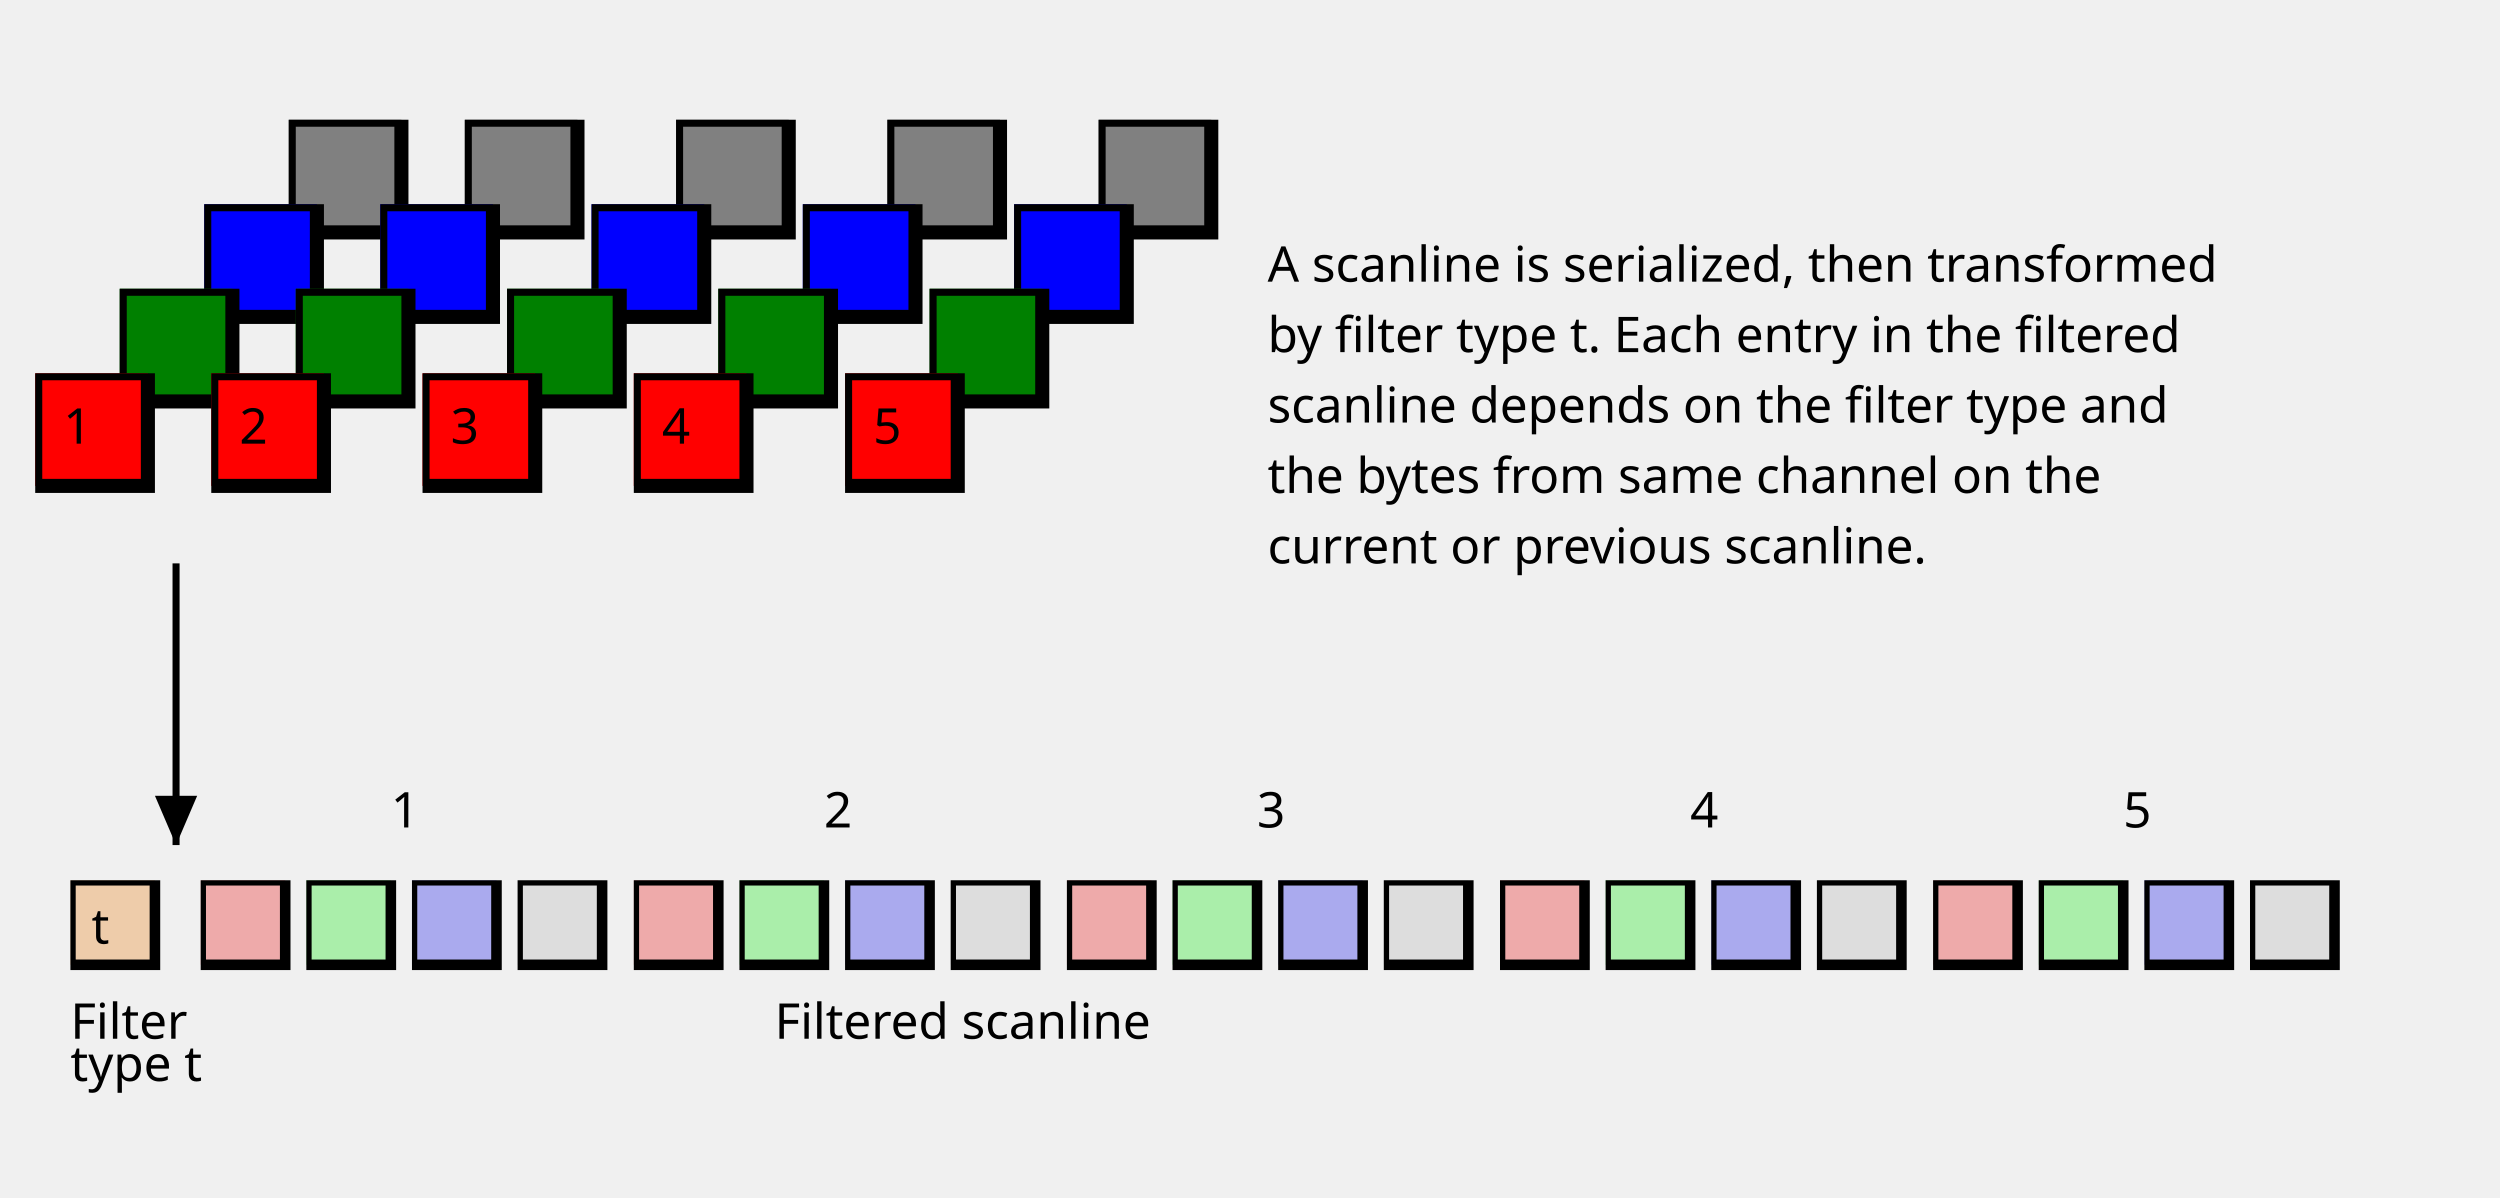
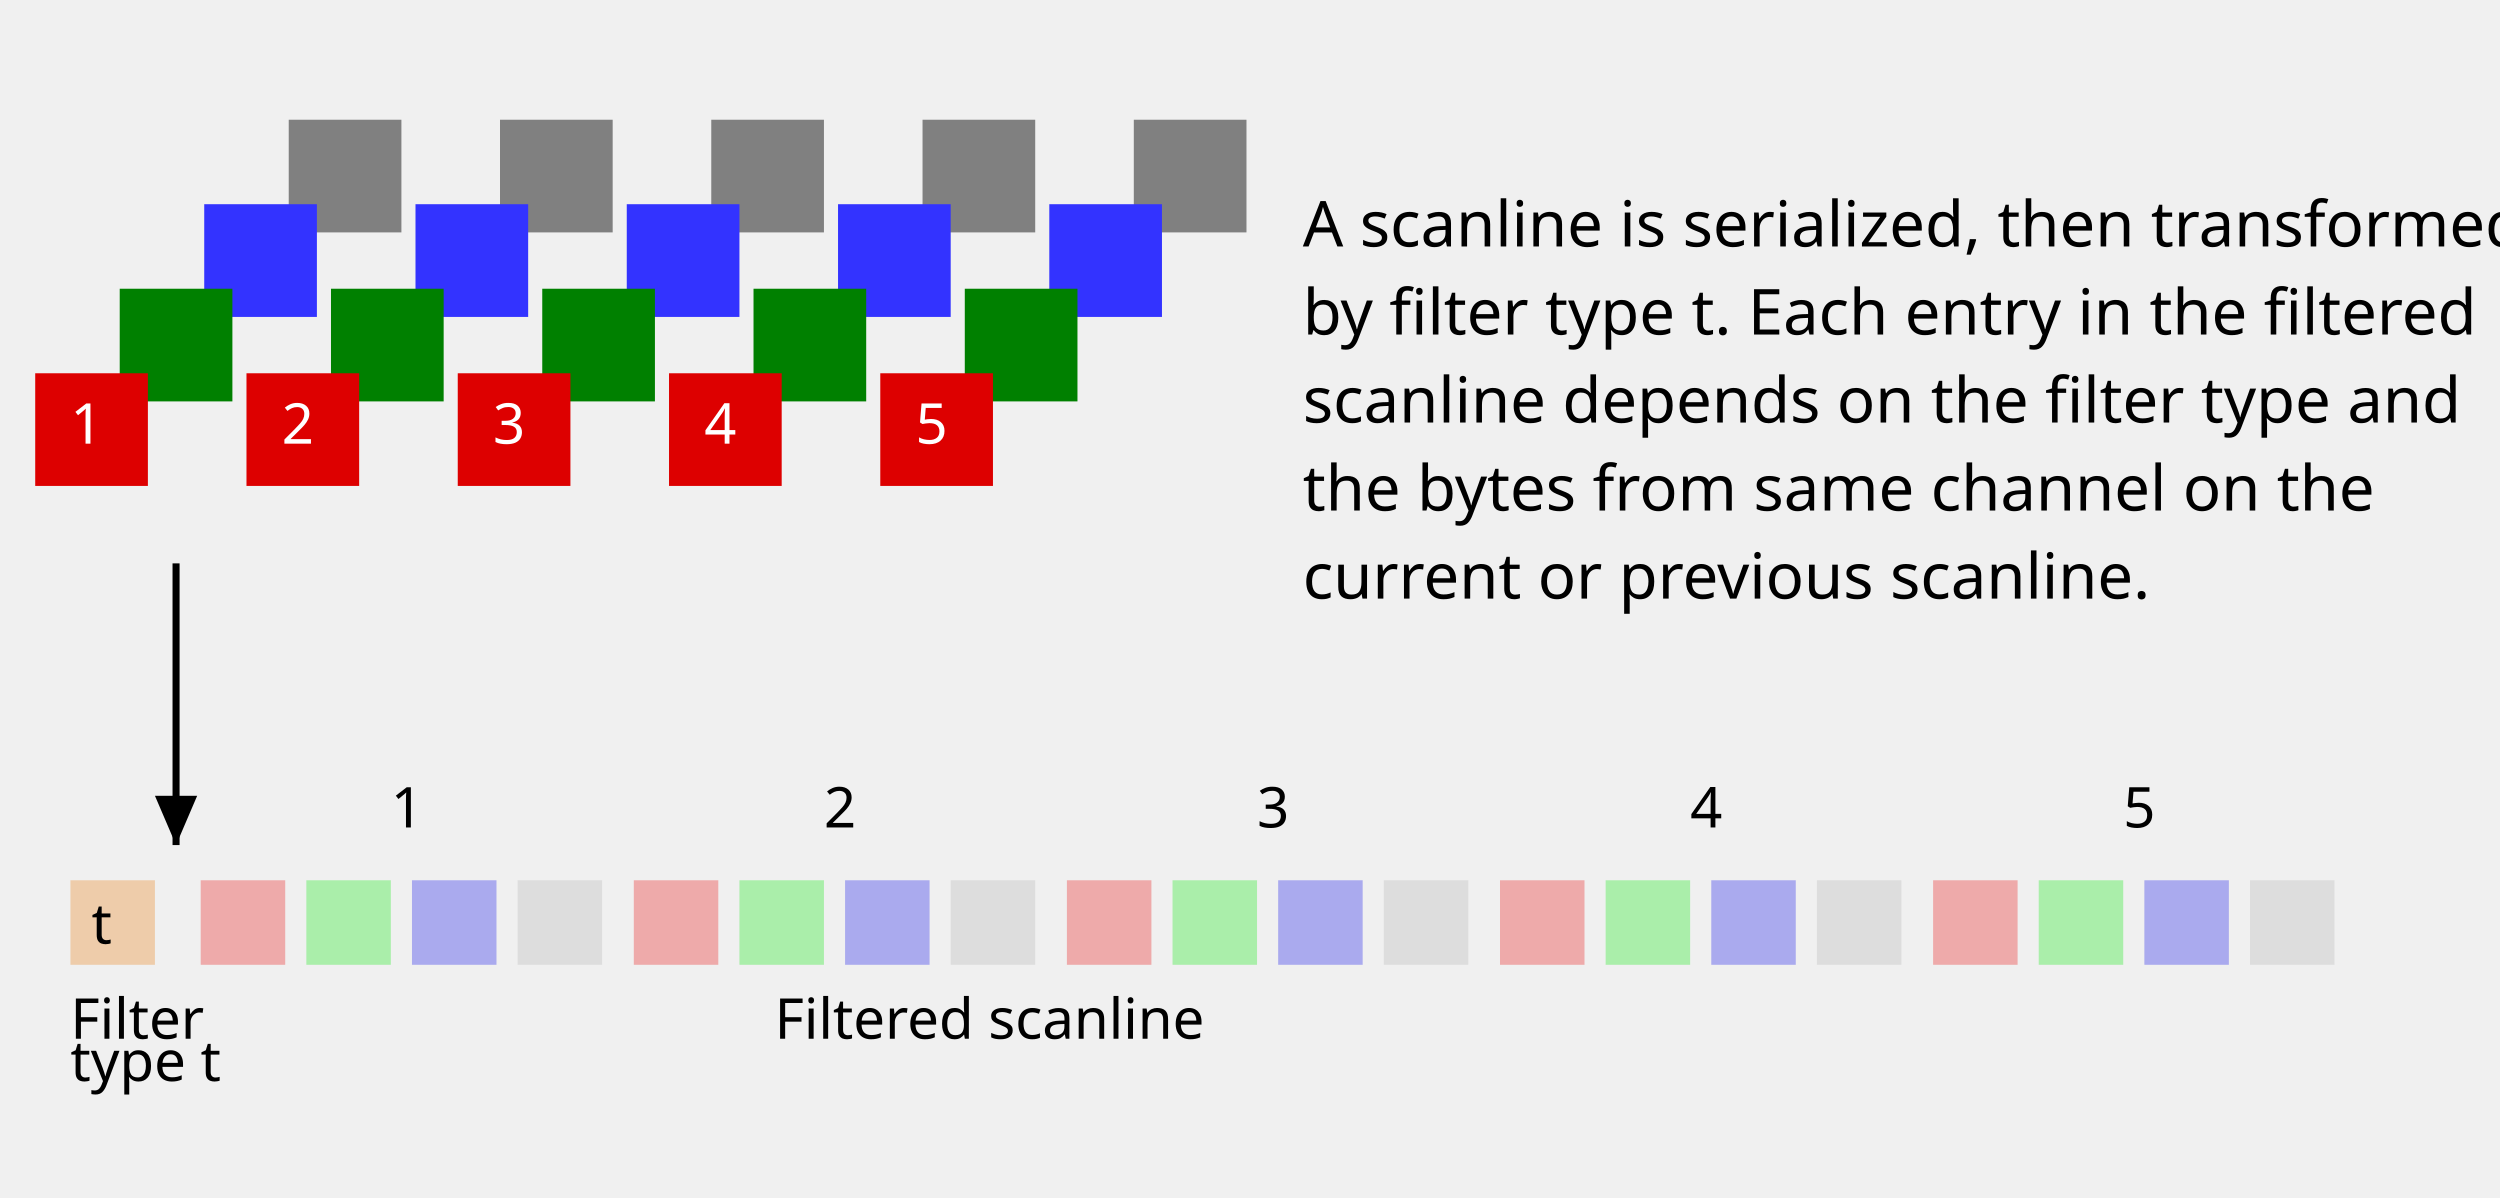
- <svg xmlns="http://www.w3.org/2000/svg" xmlns:xlink="http://www.w3.org/1999/xlink" width="710" height="340">
-   <style type="text/css">
- 
- rect {stroke:black;fill:white;}
- text {font-family:Verdana, sans-serif;font-size:14;text-anchor:start}
- line {stroke:black;stroke-width:2}
- 
+ <svg xmlns="http://www.w3.org/2000/svg" xmlns:xlink="http://www.w3.org/1999/xlink" viewBox="0 0 710 340">
+   <style>
+     @font-face {
+       font-family: OS_Cond_Med;
+       src: url(./fonts/OS_Cond_Med.woff2);
+     }
+   rect {
+     stroke:none;
+     fill:white;
+     }
+   text {
+     font-family: OS_Cond_Med;
+     font-size:16px;
+     text-anchor:start
+     }
+   .description &gt; text {
+     font-size: 18px;
+   }
+   line {
+     stroke:black;
+     stroke-width:2
+     }
</style>
  <defs>
    <symbol id="filter1">
      <rect width="8" height="8" style="fill:#EECCAA" />
    </symbol>
    <symbol id="pixelfr">
      <rect width="8" height="8" style="fill:#EEAAAA" />
    </symbol>
    <symbol id="pixelfg">
      <rect width="8" height="8" style="fill:#AAEEAA" />
    </symbol>
    <symbol id="pixelfb">
      <rect width="8" height="8" style="fill:#AAAAEE" />
    </symbol>
    <symbol id="pixelfa">
      <rect width="8" height="8" style="fill:#DDDDDD" />
    </symbol>
    <symbol id="pixelr">
-       <rect width="8" height="8" style="fill:red" />
+       <rect width="8" height="8" style="fill:#D00" />
    </symbol>
    <symbol id="pixelg">
      <rect width="8" height="8" style="fill:green" />
    </symbol>
    <symbol id="pixelb">
-       <rect width="8" height="8" style="fill:blue" />
+       <rect width="8" height="8" style="fill:#33F" />
    </symbol>
    <symbol id="pixela">
      <rect width="8" height="8" style="fill:grey" />
    </symbol>
  </defs>
  <marker id="arrend" refX="8" refY="4" markerWidth="8" markerHeight="8" orient="auto">
    <path d="M 1 4 L 1 1 8 4 1 7z" />
  </marker>
  <marker id="larrend" refX="0" refY="4" markerWidth="8" markerHeight="8" orient="auto">
    <path d="M 8 4 L 8 1 0 4 8 7z" />
  </marker>
  <g transform="translate(10,10)">
    <g transform="scale(4)">
      <use transform="translate(18,6)" xlink:href="#pixela" />
      <use transform="translate(12,12)" xlink:href="#pixelb" />
      <use transform="translate(6,18)" xlink:href="#pixelg" />
      <use transform="translate(0,24)" xlink:href="#pixelr" />
    </g>
-     <text x="8" y="116">1</text>
+     <text x="10" y="116" style="fill:white">1</text>
  </g>
-   <g transform="translate(60,10)">
+   <g transform="translate(70,10)">
    <g transform="scale(4)">
      <use transform="translate(18,6)" xlink:href="#pixela" />
      <use transform="translate(12,12)" xlink:href="#pixelb" />
      <use transform="translate(6,18)" xlink:href="#pixelg" />
      <use transform="translate(0,24)" xlink:href="#pixelr" />
    </g>
-     <text x="8" y="116">2</text>
+     <text x="10" y="116" style="fill:white">2</text>
  </g>
-   <g transform="translate(120,10)">
+   <g transform="translate(130,10)">
    <g transform="scale(4)">
      <use transform="translate(18,6)" xlink:href="#pixela" />
      <use transform="translate(12,12)" xlink:href="#pixelb" />
      <use transform="translate(6,18)" xlink:href="#pixelg" />
      <use transform="translate(0,24)" xlink:href="#pixelr" />
    </g>
-     <text x="8" y="116">3</text>
+     <text x="10" y="116" style="fill:white">3</text>
  </g>
-   <g transform="translate(180,10)">
+   <g transform="translate(190,10)">
    <g transform="scale(4)">
      <use transform="translate(18,6)" xlink:href="#pixela" />
      <use transform="translate(12,12)" xlink:href="#pixelb" />
      <use transform="translate(6,18)" xlink:href="#pixelg" />
      <use transform="translate(0,24)" xlink:href="#pixelr" />
    </g>
-     <text x="8" y="116">4</text>
+     <text x="10" y="116" style="fill:white">4</text>
  </g>
-   <g transform="translate(240,10)">
+   <g transform="translate(250,10)">
    <g transform="scale(4)">
      <use transform="translate(18,6)" xlink:href="#pixela" />
      <use transform="translate(12,12)" xlink:href="#pixelb" />
      <use transform="translate(6,18)" xlink:href="#pixelg" />
      <use transform="translate(0,24)" xlink:href="#pixelr" />
    </g>
-     <text x="8" y="116">5</text>
+     <text x="10" y="116" style="fill:white">5</text>
  </g>
-   <text x="360" y="80">A scanline is serialized, then transformed</text>
-   <text x="360" y="100">by filter type t. Each entry in the filtered</text>
-   <text x="360" y="120">scanline depends on the filter type and</text>
-   <text x="360" y="140">the bytes from same channel on the</text>
-   <text x="360" y="160">current or previous scanline.</text>
-   <text x="360" y="180"> </text>
+   <g class="description">
+     <text x="370" y="70">A scanline is serialized, then transformed</text>
+     <text x="370" y="95">by filter type t. Each entry in the filtered</text>
+     <text x="370" y="120">scanline depends on the filter type and</text>
+     <text x="370" y="145">the bytes from same channel on the</text>
+     <text x="370" y="170">current or previous scanline.</text>
+     <text x="370" y="185"> </text>
+   </g>
  <line marker-end="url(#arrend)" x1="50" y1="160" x2="50" y2="240" />
  <g transform="translate(20,250)">
    <text x="0" y="45">Filter</text>
    <text x="0" y="57">type t</text>
    <text x="200" y="45">Filtered scanline</text>
    <g transform="scale(3)">
      <use transform="translate(0,0)" xlink:href="#filter1" />
    </g>
    <text x="6" y="18">t</text>
  </g>
  <g transform="translate(27,220)">
    <g transform="scale(3)">
      <use transform="translate(10,10)" xlink:href="#pixelfr" />
      <use transform="translate(20,10)" xlink:href="#pixelfg" />
      <use transform="translate(30,10)" xlink:href="#pixelfb" />
      <use transform="translate(40,10)" xlink:href="#pixelfa" />
    </g>
    <text x="84" y="15">1</text>
  </g>
  <g transform="translate(150,220)">
    <g transform="scale(3)">
      <use transform="translate(10,10)" xlink:href="#pixelfr" />
      <use transform="translate(20,10)" xlink:href="#pixelfg" />
      <use transform="translate(30,10)" xlink:href="#pixelfb" />
      <use transform="translate(40,10)" xlink:href="#pixelfa" />
    </g>
    <text x="84" y="15">2</text>
  </g>
  <g transform="translate(273,220)">
    <g transform="scale(3)">
      <use transform="translate(10,10)" xlink:href="#pixelfr" />
      <use transform="translate(20,10)" xlink:href="#pixelfg" />
      <use transform="translate(30,10)" xlink:href="#pixelfb" />
      <use transform="translate(40,10)" xlink:href="#pixelfa" />
    </g>
    <text x="84" y="15">3</text>
  </g>
  <g transform="translate(396,220)">
    <g transform="scale(3)">
      <use transform="translate(10,10)" xlink:href="#pixelfr" />
      <use transform="translate(20,10)" xlink:href="#pixelfg" />
      <use transform="translate(30,10)" xlink:href="#pixelfb" />
      <use transform="translate(40,10)" xlink:href="#pixelfa" />
    </g>
    <text x="84" y="15">4</text>
  </g>
  <g transform="translate(519,220)">
    <g transform="scale(3)">
      <use transform="translate(10,10)" xlink:href="#pixelfr" />
      <use transform="translate(20,10)" xlink:href="#pixelfg" />
      <use transform="translate(30,10)" xlink:href="#pixelfb" />
      <use transform="translate(40,10)" xlink:href="#pixelfa" />
    </g>
    <text x="84" y="15">5</text>
  </g>
</svg>
